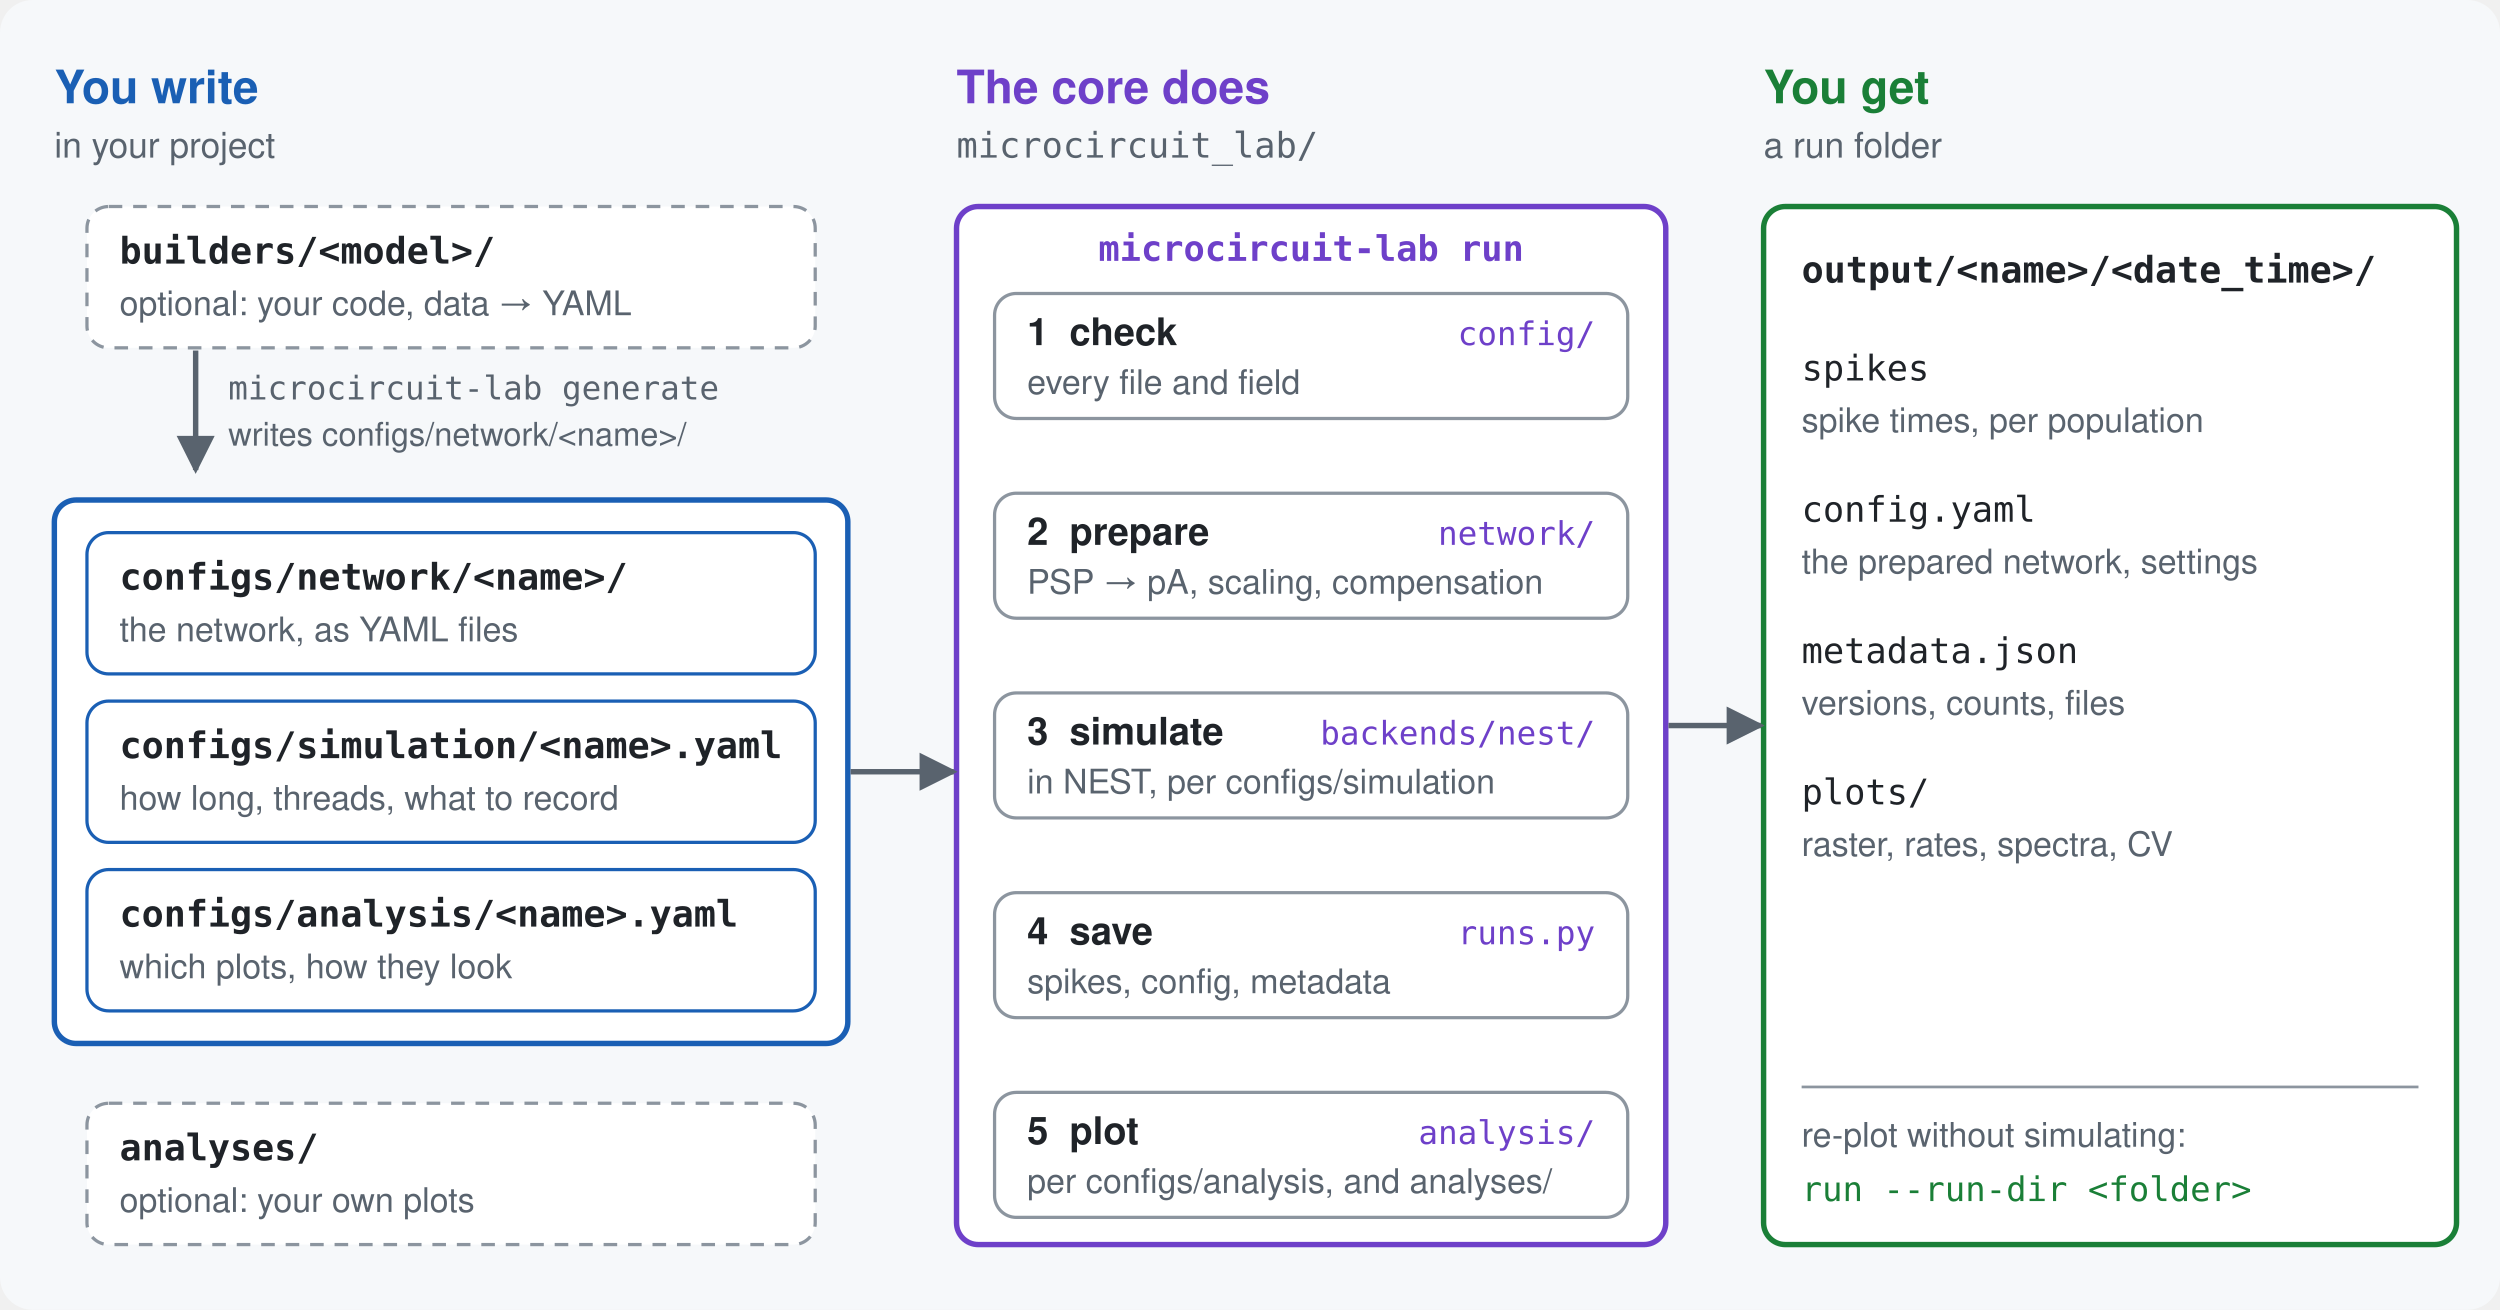
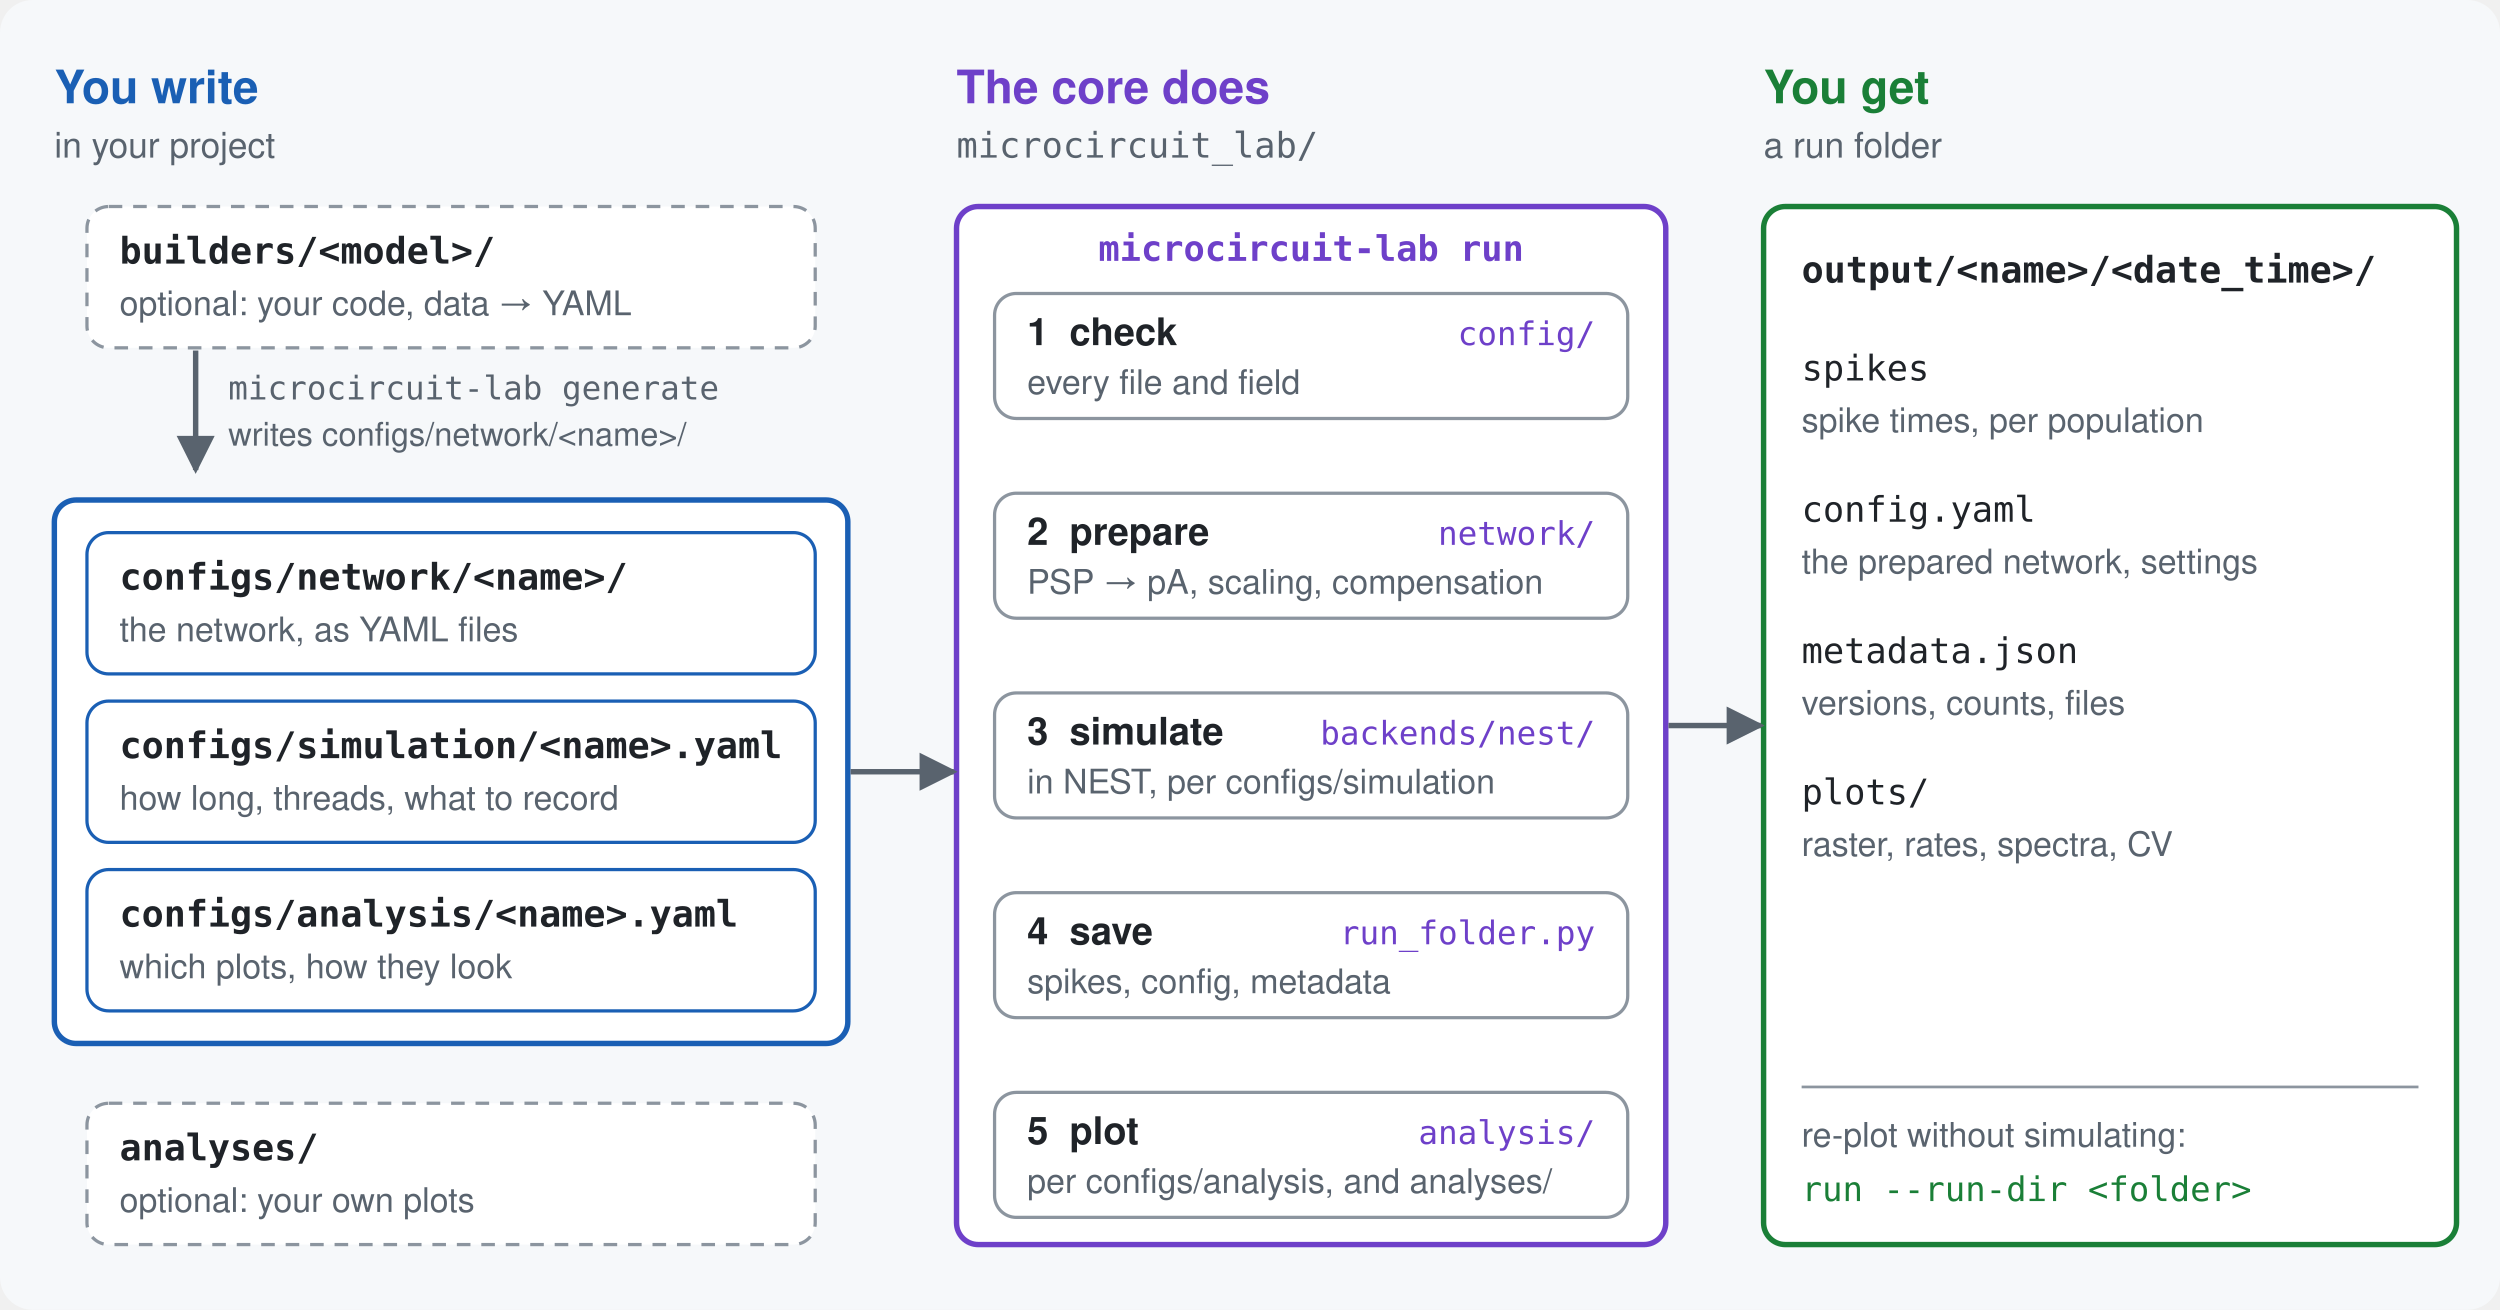
<svg xmlns="http://www.w3.org/2000/svg" width="920" height="482" viewBox="0 0 920 482" role="img" aria-label="What you write, what the core does when you run it, and what you get">
  <defs>
    <marker id="head" viewBox="0 0 10 10" refX="9" refY="5" markerWidth="7" markerHeight="7" orient="auto-start-reverse">
      <path d="M0 0 L10 5 L0 10 z" fill="#59636e" />
    </marker>
  </defs>
  <rect width="920" height="482" rx="12" fill="#f6f8fa" />
  <rect x="20" y="184" width="292" height="200" rx="8" fill="#ffffff" stroke="#1a5fb4" stroke-width="2" />
  <text x="20" y="38" font-family="-apple-system, 'Segoe UI', Helvetica, Arial, sans-serif" font-size="17" font-weight="700" fill="#1a5fb4" text-anchor="start" xml:space="preserve">You write</text>
  <text x="20" y="58" font-family="-apple-system, 'Segoe UI', Helvetica, Arial, sans-serif" font-size="13" font-weight="400" fill="#59636e" text-anchor="start" xml:space="preserve">in your project</text>
  <text x="352" y="38" font-family="-apple-system, 'Segoe UI', Helvetica, Arial, sans-serif" font-size="17" font-weight="700" fill="#6e40c9" text-anchor="start" xml:space="preserve">The core does</text>
  <text x="352" y="58" font-family="ui-monospace, SFMono-Regular, Menlo, Consolas, 'DejaVu Sans Mono', monospace" font-size="13" font-weight="400" fill="#59636e" text-anchor="start" xml:space="preserve">microcircuit_lab/</text>
  <text x="649" y="38" font-family="-apple-system, 'Segoe UI', Helvetica, Arial, sans-serif" font-size="17" font-weight="700" fill="#1a7f37" text-anchor="start" xml:space="preserve">You get</text>
  <text x="649" y="58" font-family="-apple-system, 'Segoe UI', Helvetica, Arial, sans-serif" font-size="13" font-weight="400" fill="#59636e" text-anchor="start" xml:space="preserve">a run folder</text>
  <rect x="32" y="76" width="268" height="52" rx="8" fill="#ffffff" stroke="#8c959f" stroke-width="1.2" stroke-dasharray="5 4" />
  <text x="44" y="97" font-family="ui-monospace, SFMono-Regular, Menlo, Consolas, 'DejaVu Sans Mono', monospace" font-size="13.5" font-weight="700" fill="#1f2328" text-anchor="start" xml:space="preserve">builders/&lt;model&gt;/</text>
  <text x="44" y="116" font-family="-apple-system, 'Segoe UI', Helvetica, Arial, sans-serif" font-size="12.5" font-weight="400" fill="#59636e" text-anchor="start" xml:space="preserve">optional: your code, data → YAML</text>
  <path d="M72 129 L72 173" stroke="#59636e" stroke-width="2" fill="none" marker-end="url(#head)" />
  <text x="84" y="147" font-family="ui-monospace, SFMono-Regular, Menlo, Consolas, 'DejaVu Sans Mono', monospace" font-size="12" font-weight="400" fill="#59636e" text-anchor="start" xml:space="preserve">microcircuit-lab generate</text>
  <text x="84" y="164" font-family="-apple-system, 'Segoe UI', Helvetica, Arial, sans-serif" font-size="12" font-weight="400" fill="#59636e" text-anchor="start" xml:space="preserve">writes configs/network/&lt;name&gt;/</text>
  <rect x="32" y="196" width="268" height="52" rx="8" fill="#ffffff" stroke="#1a5fb4" stroke-width="1.2" />
  <text x="44" y="217" font-family="ui-monospace, SFMono-Regular, Menlo, Consolas, 'DejaVu Sans Mono', monospace" font-size="13.5" font-weight="700" fill="#1f2328" text-anchor="start" xml:space="preserve">configs/network/&lt;name&gt;/</text>
  <text x="44" y="236" font-family="-apple-system, 'Segoe UI', Helvetica, Arial, sans-serif" font-size="12.5" font-weight="400" fill="#59636e" text-anchor="start" xml:space="preserve">the network, as YAML files</text>
  <rect x="32" y="258" width="268" height="52" rx="8" fill="#ffffff" stroke="#1a5fb4" stroke-width="1.2" />
  <text x="44" y="279" font-family="ui-monospace, SFMono-Regular, Menlo, Consolas, 'DejaVu Sans Mono', monospace" font-size="13.5" font-weight="700" fill="#1f2328" text-anchor="start" xml:space="preserve">configs/simulation/&lt;name&gt;.yaml</text>
  <text x="44" y="298" font-family="-apple-system, 'Segoe UI', Helvetica, Arial, sans-serif" font-size="12.5" font-weight="400" fill="#59636e" text-anchor="start" xml:space="preserve">how long, threads, what to record</text>
  <rect x="32" y="320" width="268" height="52" rx="8" fill="#ffffff" stroke="#1a5fb4" stroke-width="1.2" />
  <text x="44" y="341" font-family="ui-monospace, SFMono-Regular, Menlo, Consolas, 'DejaVu Sans Mono', monospace" font-size="13.5" font-weight="700" fill="#1f2328" text-anchor="start" xml:space="preserve">configs/analysis/&lt;name&gt;.yaml</text>
  <text x="44" y="360" font-family="-apple-system, 'Segoe UI', Helvetica, Arial, sans-serif" font-size="12.5" font-weight="400" fill="#59636e" text-anchor="start" xml:space="preserve">which plots, how they look</text>
  <rect x="32" y="406" width="268" height="52" rx="8" fill="#ffffff" stroke="#8c959f" stroke-width="1.2" stroke-dasharray="5 4" />
  <text x="44" y="427" font-family="ui-monospace, SFMono-Regular, Menlo, Consolas, 'DejaVu Sans Mono', monospace" font-size="13.5" font-weight="700" fill="#1f2328" text-anchor="start" xml:space="preserve">analyses/</text>
  <text x="44" y="446" font-family="-apple-system, 'Segoe UI', Helvetica, Arial, sans-serif" font-size="12.5" font-weight="400" fill="#59636e" text-anchor="start" xml:space="preserve">optional: your own plots</text>
  <rect x="352" y="76" width="261" height="382" rx="8" fill="#ffffff" stroke="#6e40c9" stroke-width="2" />
  <text x="482.5" y="96" font-family="ui-monospace, SFMono-Regular, Menlo, Consolas, 'DejaVu Sans Mono', monospace" font-size="13" font-weight="700" fill="#6e40c9" text-anchor="middle" xml:space="preserve">microcircuit-lab run</text>
  <rect x="366" y="108" width="233" height="46" rx="8" fill="#ffffff" stroke="#8c959f" stroke-width="1.2" />
  <text x="378" y="127" font-family="-apple-system, 'Segoe UI', Helvetica, Arial, sans-serif" font-size="14" font-weight="700" fill="#1f2328" text-anchor="start" xml:space="preserve">1  check</text>
  <text x="587" y="127" font-family="ui-monospace, SFMono-Regular, Menlo, Consolas, 'DejaVu Sans Mono', monospace" font-size="12" font-weight="400" fill="#6e40c9" text-anchor="end" xml:space="preserve">config/</text>
  <text x="378" y="145" font-family="-apple-system, 'Segoe UI', Helvetica, Arial, sans-serif" font-size="12.5" font-weight="400" fill="#59636e" text-anchor="start" xml:space="preserve">every file and field</text>
  <rect x="366" y="181.5" width="233" height="46" rx="8" fill="#ffffff" stroke="#8c959f" stroke-width="1.2" />
  <text x="378" y="200.5" font-family="-apple-system, 'Segoe UI', Helvetica, Arial, sans-serif" font-size="14" font-weight="700" fill="#1f2328" text-anchor="start" xml:space="preserve">2  prepare</text>
  <text x="587" y="200.5" font-family="ui-monospace, SFMono-Regular, Menlo, Consolas, 'DejaVu Sans Mono', monospace" font-size="12" font-weight="400" fill="#6e40c9" text-anchor="end" xml:space="preserve">network/</text>
  <text x="378" y="218.5" font-family="-apple-system, 'Segoe UI', Helvetica, Arial, sans-serif" font-size="12.5" font-weight="400" fill="#59636e" text-anchor="start" xml:space="preserve">PSP → pA, scaling, compensation</text>
  <rect x="366" y="255" width="233" height="46" rx="8" fill="#ffffff" stroke="#8c959f" stroke-width="1.2" />
  <text x="378" y="274" font-family="-apple-system, 'Segoe UI', Helvetica, Arial, sans-serif" font-size="14" font-weight="700" fill="#1f2328" text-anchor="start" xml:space="preserve">3  simulate</text>
  <text x="587" y="274" font-family="ui-monospace, SFMono-Regular, Menlo, Consolas, 'DejaVu Sans Mono', monospace" font-size="12" font-weight="400" fill="#6e40c9" text-anchor="end" xml:space="preserve">backends/nest/</text>
  <text x="378" y="292" font-family="-apple-system, 'Segoe UI', Helvetica, Arial, sans-serif" font-size="12.5" font-weight="400" fill="#59636e" text-anchor="start" xml:space="preserve">in NEST, per configs/simulation</text>
  <rect x="366" y="328.5" width="233" height="46" rx="8" fill="#ffffff" stroke="#8c959f" stroke-width="1.2" />
  <text x="378" y="347.5" font-family="-apple-system, 'Segoe UI', Helvetica, Arial, sans-serif" font-size="14" font-weight="700" fill="#1f2328" text-anchor="start" xml:space="preserve">4  save</text>
-   <text x="587" y="347.5" font-family="ui-monospace, SFMono-Regular, Menlo, Consolas, 'DejaVu Sans Mono', monospace" font-size="12" font-weight="400" fill="#6e40c9" text-anchor="end" xml:space="preserve">runs.py</text>
+   <text x="587" y="347.5" font-family="ui-monospace, SFMono-Regular, Menlo, Consolas, 'DejaVu Sans Mono', monospace" font-size="12" font-weight="400" fill="#6e40c9" text-anchor="end" xml:space="preserve">run_folder.py</text>
  <text x="378" y="365.5" font-family="-apple-system, 'Segoe UI', Helvetica, Arial, sans-serif" font-size="12.5" font-weight="400" fill="#59636e" text-anchor="start" xml:space="preserve">spikes, config, metadata</text>
  <rect x="366" y="402" width="233" height="46" rx="8" fill="#ffffff" stroke="#8c959f" stroke-width="1.2" />
  <text x="378" y="421" font-family="-apple-system, 'Segoe UI', Helvetica, Arial, sans-serif" font-size="14" font-weight="700" fill="#1f2328" text-anchor="start" xml:space="preserve">5  plot</text>
  <text x="587" y="421" font-family="ui-monospace, SFMono-Regular, Menlo, Consolas, 'DejaVu Sans Mono', monospace" font-size="12" font-weight="400" fill="#6e40c9" text-anchor="end" xml:space="preserve">analysis/</text>
  <text x="378" y="439" font-family="-apple-system, 'Segoe UI', Helvetica, Arial, sans-serif" font-size="12.5" font-weight="400" fill="#59636e" text-anchor="start" xml:space="preserve">per configs/analysis, and analyses/</text>
  <path d="M313 284 L351 284" stroke="#59636e" stroke-width="2" fill="none" marker-end="url(#head)" />
  <rect x="649" y="76" width="255" height="382" rx="8" fill="#ffffff" stroke="#1a7f37" stroke-width="2" />
  <text x="663" y="104" font-family="ui-monospace, SFMono-Regular, Menlo, Consolas, 'DejaVu Sans Mono', monospace" font-size="13.5" font-weight="700" fill="#1f2328" text-anchor="start" xml:space="preserve">output/&lt;name&gt;/&lt;date_time&gt;/</text>
  <text x="663" y="140" font-family="ui-monospace, SFMono-Regular, Menlo, Consolas, 'DejaVu Sans Mono', monospace" font-size="13" font-weight="400" fill="#1f2328" text-anchor="start" xml:space="preserve">spikes</text>
  <text x="663" y="159" font-family="-apple-system, 'Segoe UI', Helvetica, Arial, sans-serif" font-size="12.5" font-weight="400" fill="#59636e" text-anchor="start" xml:space="preserve">spike times, per population</text>
  <text x="663" y="192" font-family="ui-monospace, SFMono-Regular, Menlo, Consolas, 'DejaVu Sans Mono', monospace" font-size="13" font-weight="400" fill="#1f2328" text-anchor="start" xml:space="preserve">config.yaml</text>
  <text x="663" y="211" font-family="-apple-system, 'Segoe UI', Helvetica, Arial, sans-serif" font-size="12.5" font-weight="400" fill="#59636e" text-anchor="start" xml:space="preserve">the prepared network, settings</text>
  <text x="663" y="244" font-family="ui-monospace, SFMono-Regular, Menlo, Consolas, 'DejaVu Sans Mono', monospace" font-size="13" font-weight="400" fill="#1f2328" text-anchor="start" xml:space="preserve">metadata.json</text>
  <text x="663" y="263" font-family="-apple-system, 'Segoe UI', Helvetica, Arial, sans-serif" font-size="12.5" font-weight="400" fill="#59636e" text-anchor="start" xml:space="preserve">versions, counts, files</text>
  <text x="663" y="296" font-family="ui-monospace, SFMono-Regular, Menlo, Consolas, 'DejaVu Sans Mono', monospace" font-size="13" font-weight="400" fill="#1f2328" text-anchor="start" xml:space="preserve">plots/</text>
  <text x="663" y="315" font-family="-apple-system, 'Segoe UI', Helvetica, Arial, sans-serif" font-size="12.5" font-weight="400" fill="#59636e" text-anchor="start" xml:space="preserve">raster, rates, spectra, CV</text>
  <path d="M663 400h227" stroke="#8c959f" stroke-width="1" />
  <text x="663" y="422" font-family="-apple-system, 'Segoe UI', Helvetica, Arial, sans-serif" font-size="12.5" font-weight="400" fill="#59636e" text-anchor="start" xml:space="preserve">re-plot without simulating:</text>
  <text x="663" y="442" font-family="ui-monospace, SFMono-Regular, Menlo, Consolas, 'DejaVu Sans Mono', monospace" font-size="12.5" font-weight="400" fill="#1a7f37" text-anchor="start" xml:space="preserve">run --run-dir &lt;folder&gt;</text>
  <path d="M614 267 L648 267" stroke="#59636e" stroke-width="2" fill="none" marker-end="url(#head)" />
</svg>
